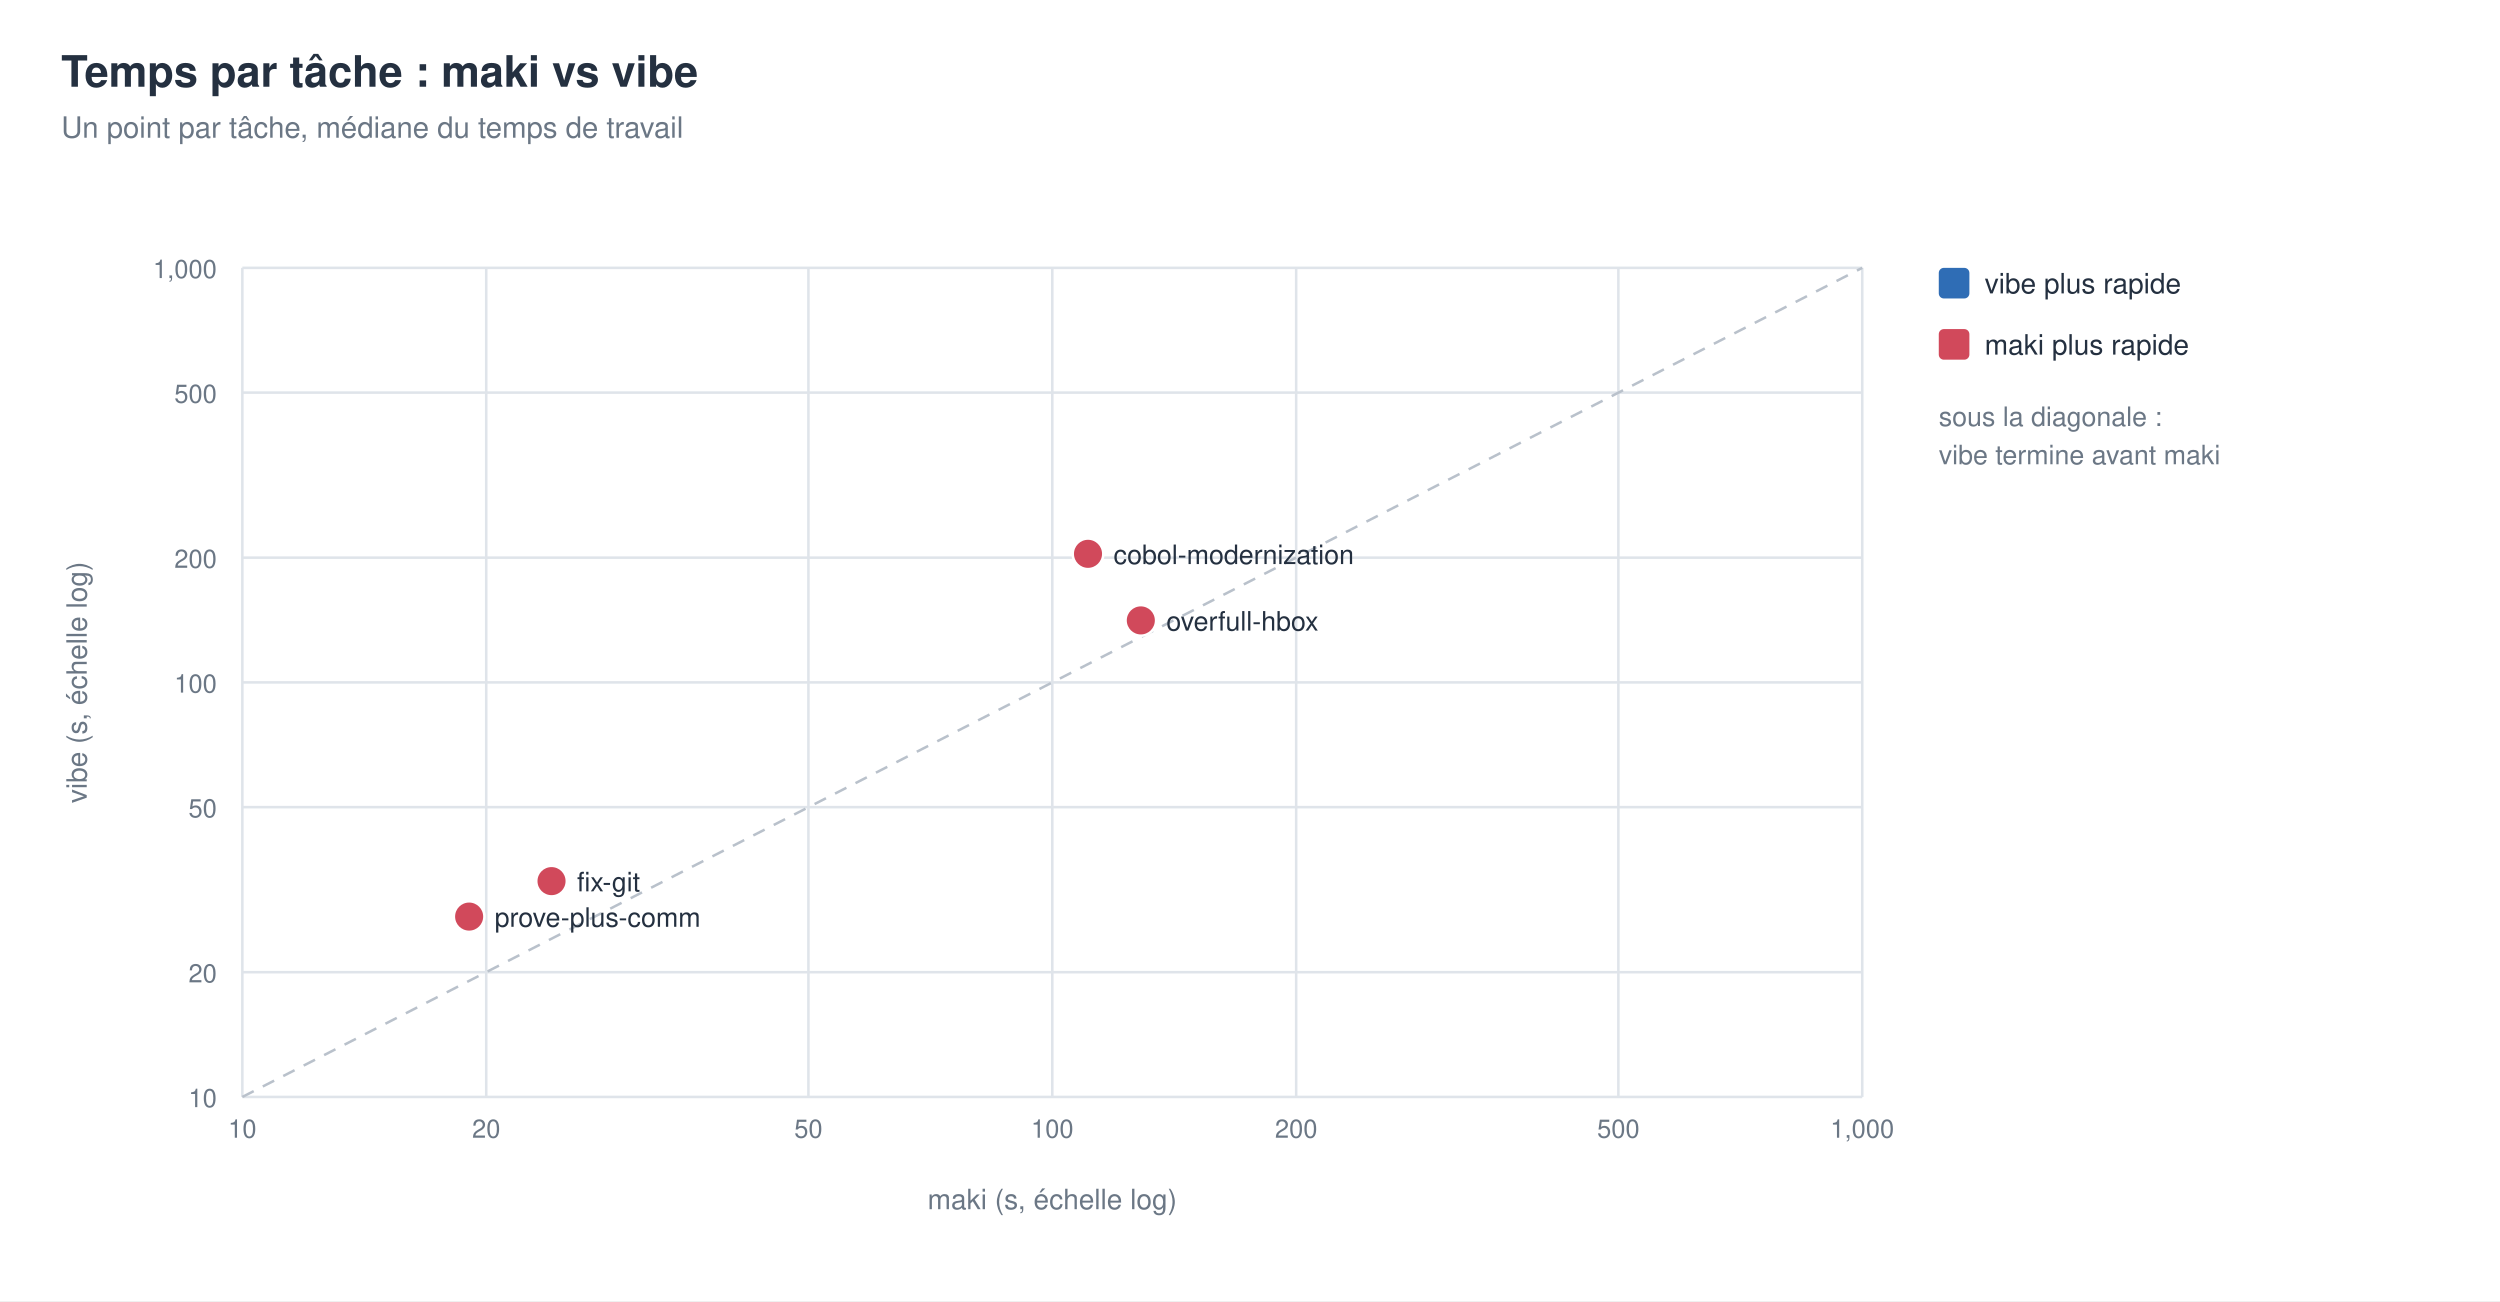
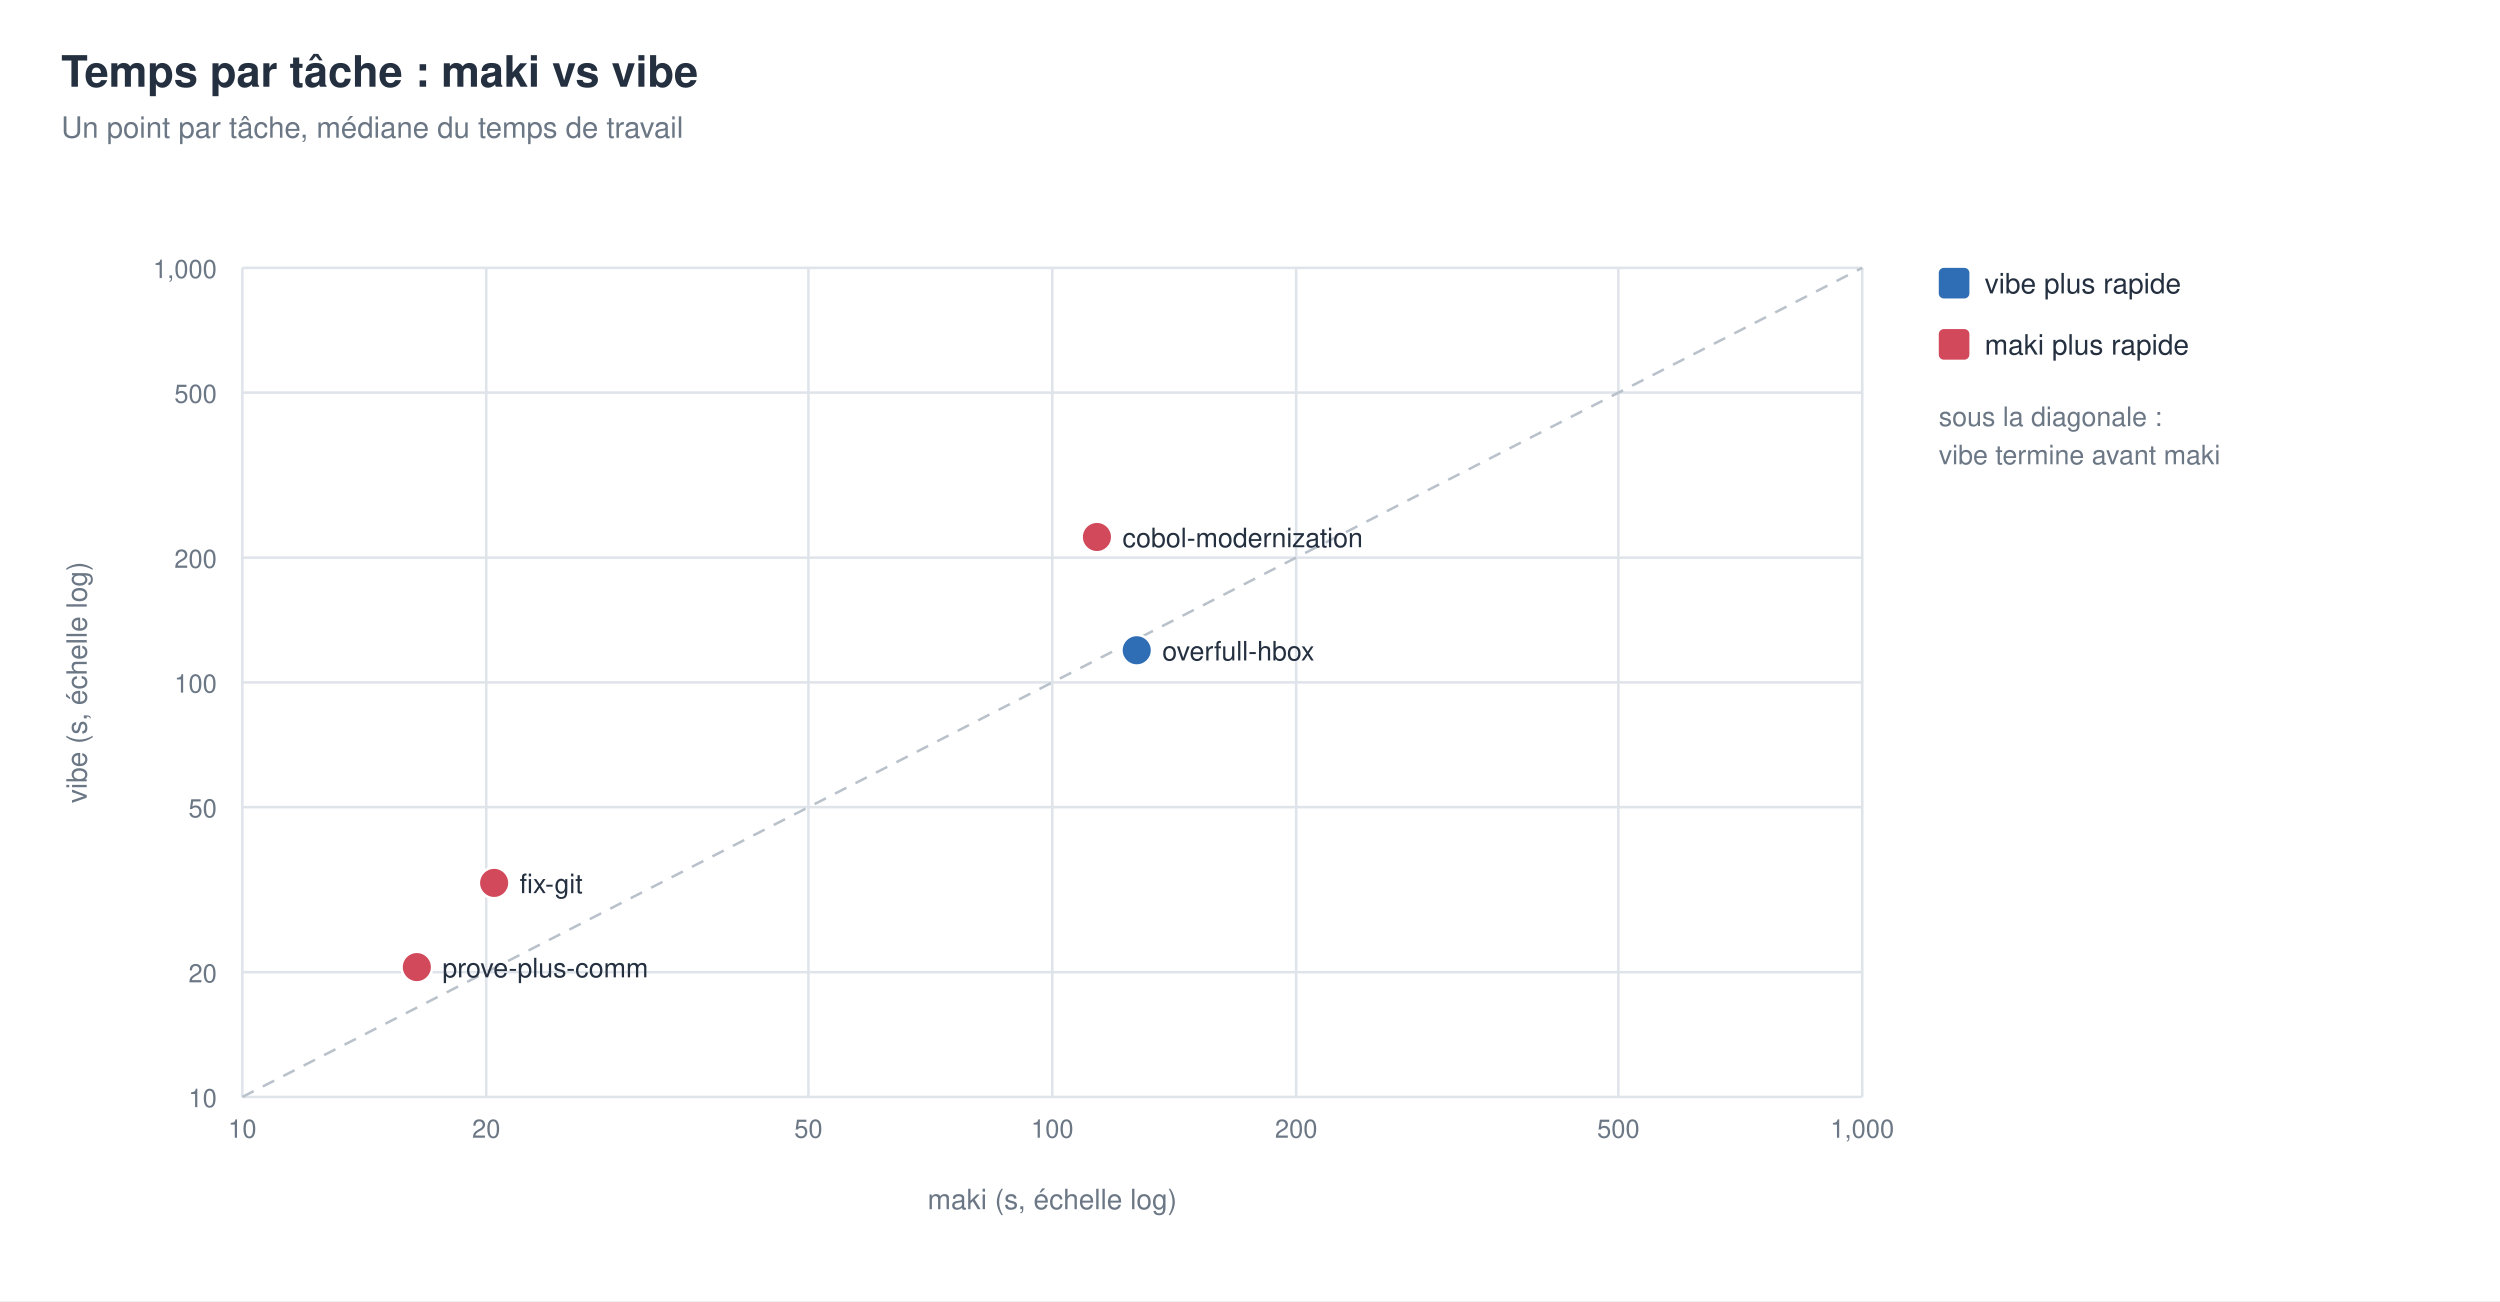
<svg xmlns="http://www.w3.org/2000/svg" width="980" height="510" viewBox="0 0 980 510" font-family="Helvetica, Arial, sans-serif">
  <rect width="980" height="510" fill="#ffffff" />
  <text x="24.0" y="34.0" font-size="17" fill="#243040" text-anchor="start" font-weight="bold">Temps par tâche : maki vs vibe</text>
  <text x="24.0" y="54.0" font-size="11.5" fill="#6b7785" text-anchor="start">Un point par tâche, médiane du temps de travail</text>
  <line x1="95.0" y1="105.0" x2="95.0" y2="430.0" stroke="#dfe4ea" stroke-width="1" opacity="1.0" />
  <text x="95.0" y="446.0" font-size="10" fill="#6b7785" text-anchor="middle">10</text>
  <line x1="190.6" y1="105.0" x2="190.6" y2="430.0" stroke="#dfe4ea" stroke-width="1" opacity="1.0" />
  <text x="190.6" y="446.0" font-size="10" fill="#6b7785" text-anchor="middle">20</text>
  <line x1="316.9" y1="105.0" x2="316.9" y2="430.0" stroke="#dfe4ea" stroke-width="1" opacity="1.0" />
  <text x="316.9" y="446.0" font-size="10" fill="#6b7785" text-anchor="middle">50</text>
  <line x1="412.5" y1="105.0" x2="412.5" y2="430.0" stroke="#dfe4ea" stroke-width="1" opacity="1.0" />
  <text x="412.5" y="446.0" font-size="10" fill="#6b7785" text-anchor="middle">100</text>
  <line x1="508.1" y1="105.0" x2="508.1" y2="430.0" stroke="#dfe4ea" stroke-width="1" opacity="1.0" />
  <text x="508.1" y="446.0" font-size="10" fill="#6b7785" text-anchor="middle">200</text>
  <line x1="634.4" y1="105.0" x2="634.4" y2="430.0" stroke="#dfe4ea" stroke-width="1" opacity="1.0" />
  <text x="634.4" y="446.0" font-size="10" fill="#6b7785" text-anchor="middle">500</text>
  <line x1="730.0" y1="105.0" x2="730.0" y2="430.0" stroke="#dfe4ea" stroke-width="1" opacity="1.0" />
  <text x="730.0" y="446.0" font-size="10" fill="#6b7785" text-anchor="middle">1,000</text>
  <line x1="95.0" y1="430.0" x2="730.0" y2="430.0" stroke="#dfe4ea" stroke-width="1" opacity="1.0" />
  <text x="85.0" y="434.0" font-size="10" fill="#6b7785" text-anchor="end">10</text>
  <line x1="95.0" y1="381.1" x2="730.0" y2="381.1" stroke="#dfe4ea" stroke-width="1" opacity="1.0" />
  <text x="85.0" y="385.1" font-size="10" fill="#6b7785" text-anchor="end">20</text>
  <line x1="95.0" y1="316.4" x2="730.0" y2="316.4" stroke="#dfe4ea" stroke-width="1" opacity="1.0" />
  <text x="85.0" y="320.4" font-size="10" fill="#6b7785" text-anchor="end">50</text>
  <line x1="95.0" y1="267.5" x2="730.0" y2="267.5" stroke="#dfe4ea" stroke-width="1" opacity="1.0" />
  <text x="85.0" y="271.5" font-size="10" fill="#6b7785" text-anchor="end">100</text>
  <line x1="95.0" y1="218.6" x2="730.0" y2="218.6" stroke="#dfe4ea" stroke-width="1" opacity="1.0" />
  <text x="85.0" y="222.6" font-size="10" fill="#6b7785" text-anchor="end">200</text>
  <line x1="95.0" y1="153.9" x2="730.0" y2="153.9" stroke="#dfe4ea" stroke-width="1" opacity="1.0" />
  <text x="85.0" y="157.9" font-size="10" fill="#6b7785" text-anchor="end">500</text>
  <line x1="95.0" y1="105.0" x2="730.0" y2="105.0" stroke="#dfe4ea" stroke-width="1" opacity="1.0" />
  <text x="85.0" y="109.0" font-size="10" fill="#6b7785" text-anchor="end">1,000</text>
  <line x1="95.0" y1="430.0" x2="730.0" y2="105.0" stroke="#b9c1cb" stroke-width="1" opacity="1.0" stroke-dasharray="5 4" />
  <g>
-     <circle cx="426.5" cy="217.1" r="6" fill="#d1495b" stroke="#ffffff" stroke-width="1" />
+     <circle cx="193.7" cy="346.1" r="6" fill="#d1495b" stroke="#ffffff" stroke-width="1" />
  </g>
-   <text x="436.5" y="221.1" font-size="10.5" fill="#243040" text-anchor="start">cobol-modernization</text>
+   <text x="203.7" y="350.1" font-size="10.5" fill="#243040" text-anchor="start">fix-git</text>
  <g>
-     <circle cx="216.2" cy="345.4" r="6" fill="#d1495b" stroke="#ffffff" stroke-width="1" />
+     <circle cx="163.4" cy="379.1" r="6" fill="#d1495b" stroke="#ffffff" stroke-width="1" />
  </g>
-   <text x="226.2" y="349.4" font-size="10.5" fill="#243040" text-anchor="start">fix-git</text>
+   <text x="173.4" y="383.1" font-size="10.5" fill="#243040" text-anchor="start">prove-plus-comm</text>
  <g>
-     <circle cx="447.2" cy="243.2" r="6" fill="#d1495b" stroke="#ffffff" stroke-width="1" />
+     <circle cx="430.0" cy="210.5" r="6" fill="#d1495b" stroke="#ffffff" stroke-width="1" />
  </g>
-   <text x="457.2" y="247.2" font-size="10.5" fill="#243040" text-anchor="start">overfull-hbox</text>
+   <text x="440.0" y="214.5" font-size="10.5" fill="#243040" text-anchor="start">cobol-modernization</text>
  <g>
-     <circle cx="183.9" cy="359.3" r="6" fill="#d1495b" stroke="#ffffff" stroke-width="1" />
+     <circle cx="445.6" cy="254.9" r="6" fill="#2f6db5" stroke="#ffffff" stroke-width="1" />
  </g>
-   <text x="193.9" y="363.3" font-size="10.5" fill="#243040" text-anchor="start">prove-plus-comm</text>
+   <text x="455.6" y="258.9" font-size="10.5" fill="#243040" text-anchor="start">overfull-hbox</text>
  <text x="412.5" y="474.0" font-size="11" fill="#6b7785" text-anchor="middle">maki (s, échelle log)</text>
  <text x="34.0" y="267.5" font-size="11" fill="#6b7785" text-anchor="middle" transform="rotate(-90 34.0 267.5)">vibe (s, échelle log)</text>
  <rect x="760.0" y="105.0" width="12.0" height="12.0" rx="2" fill="#2f6db5" opacity="1.0" />
  <text x="778.0" y="115.0" font-size="11" fill="#243040" text-anchor="start">vibe plus rapide</text>
  <rect x="760.0" y="129.0" width="12.0" height="12.0" rx="2" fill="#d1495b" opacity="1.0" />
  <text x="778.0" y="139.0" font-size="11" fill="#243040" text-anchor="start">maki plus rapide</text>
  <text x="760.0" y="167.0" font-size="10.5" fill="#6b7785" text-anchor="start">sous la diagonale :</text>
  <text x="760.0" y="182.0" font-size="10.5" fill="#6b7785" text-anchor="start">vibe termine avant maki</text>
</svg>
